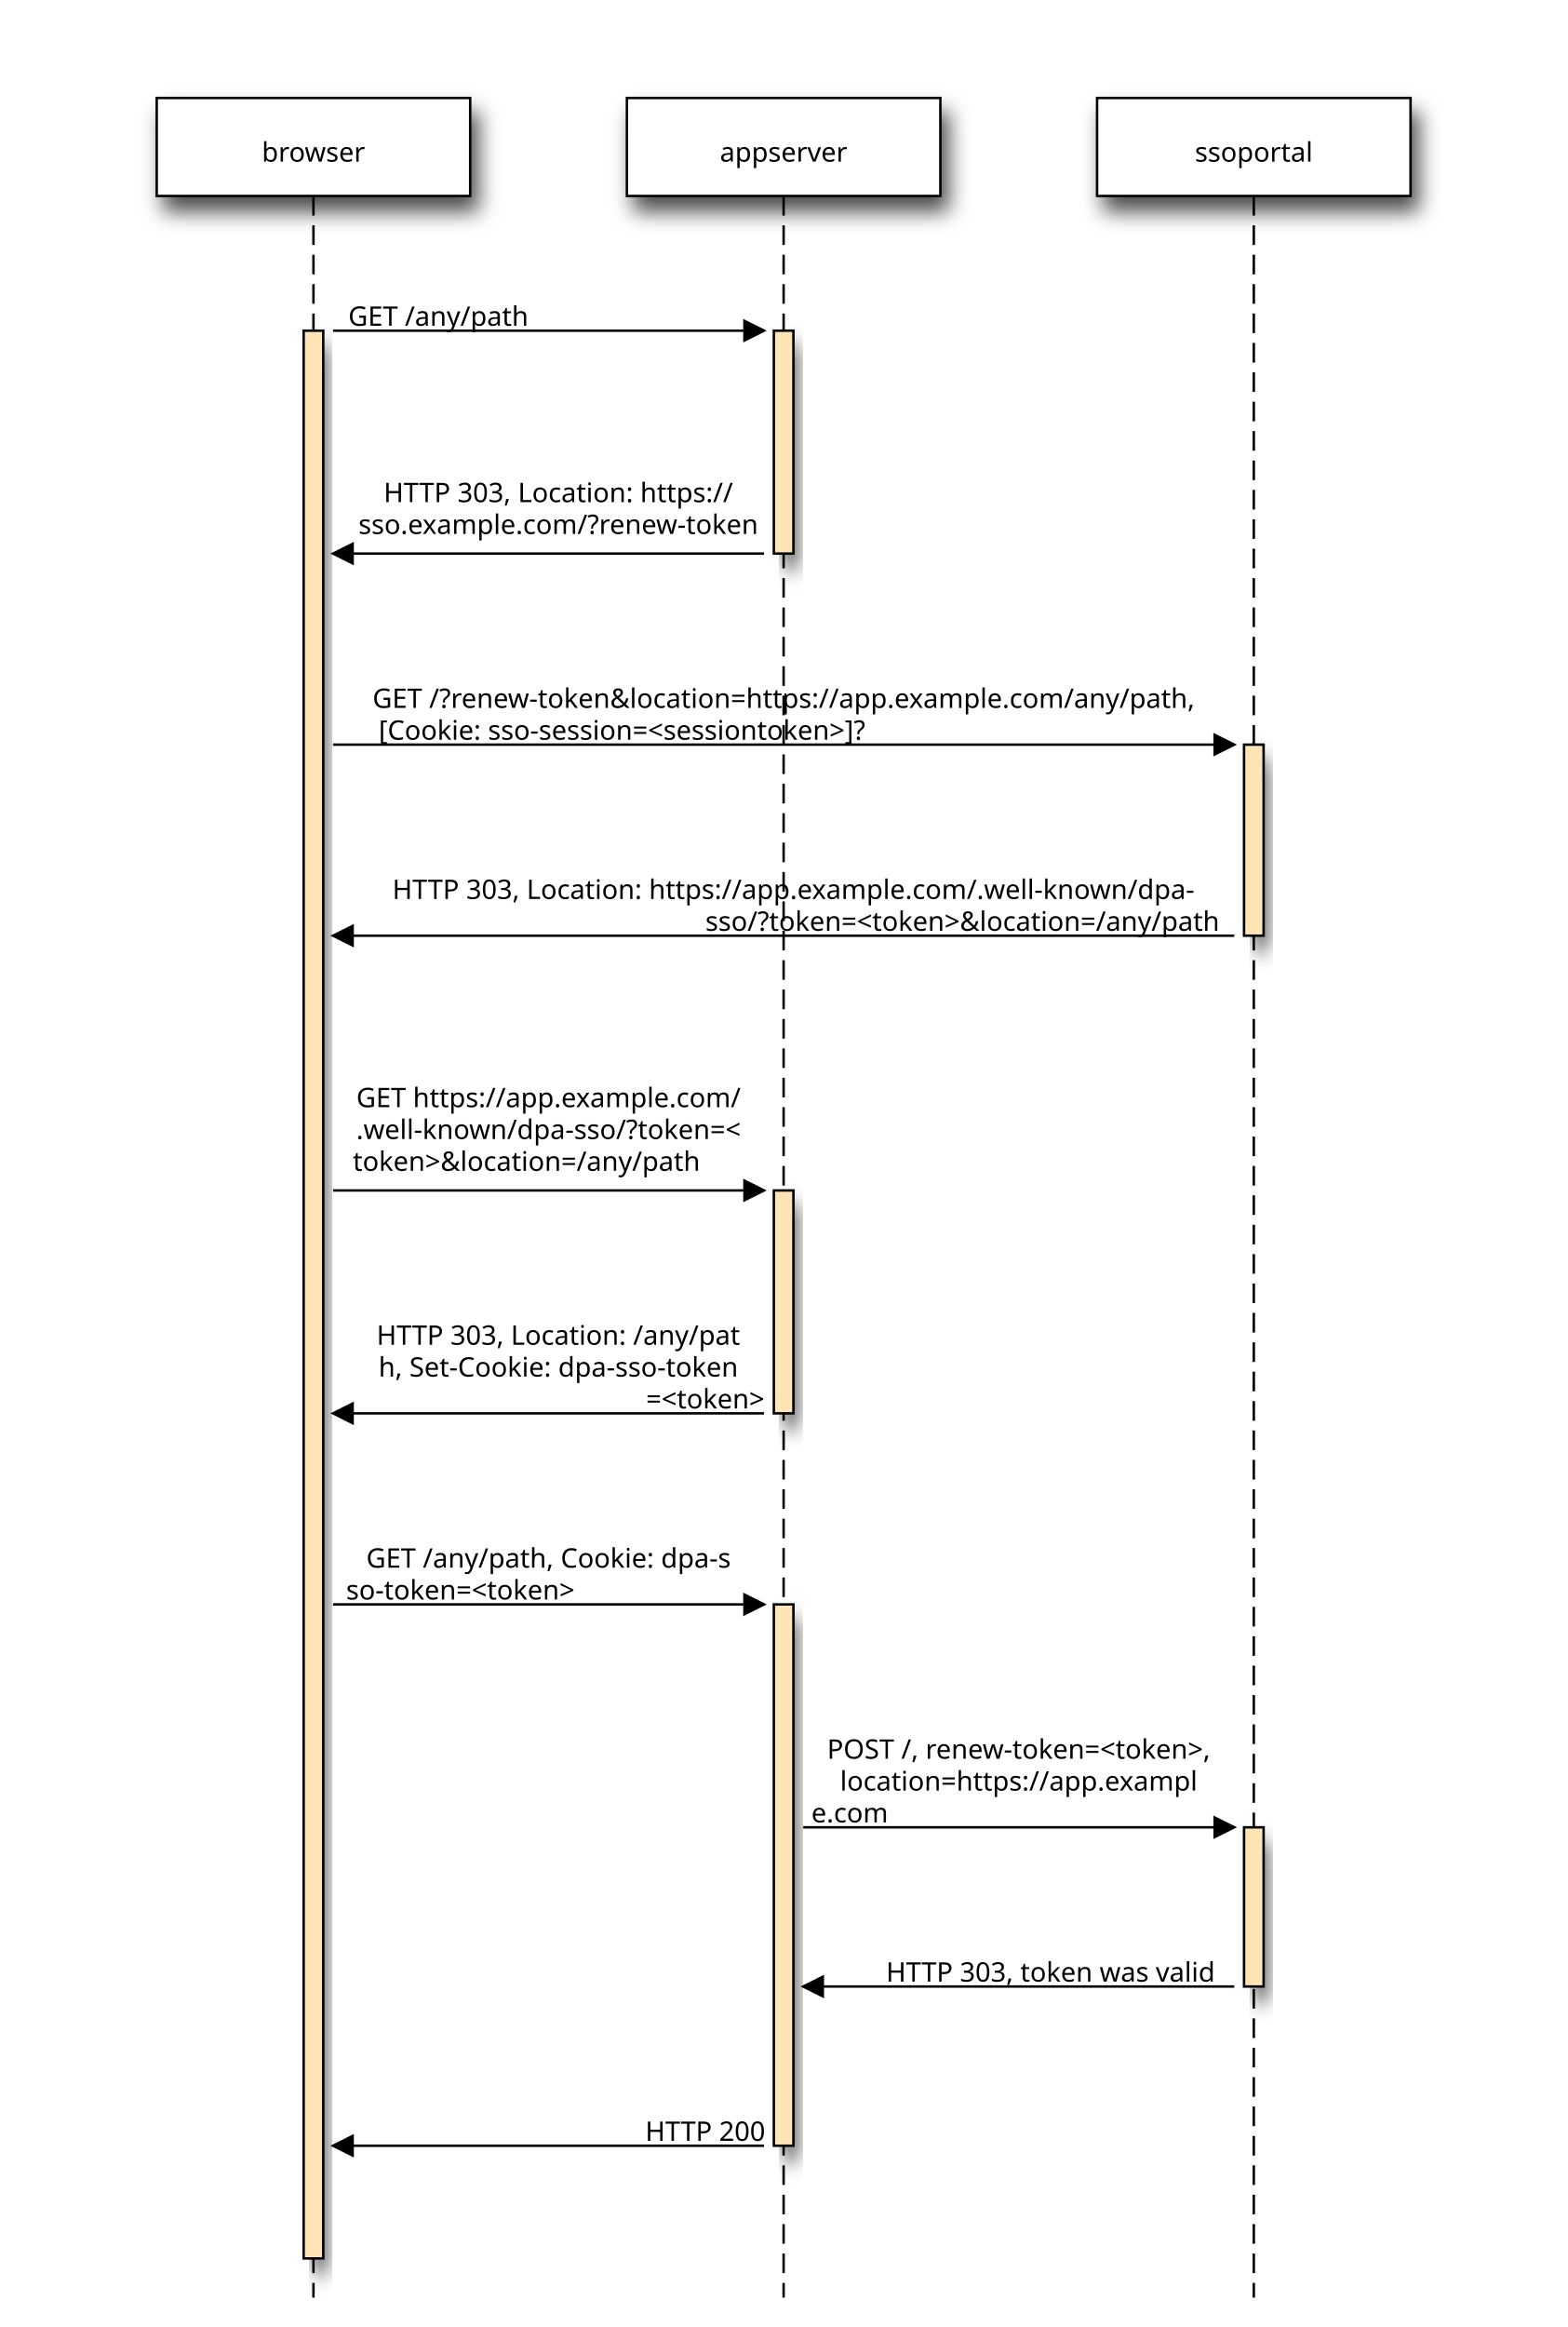
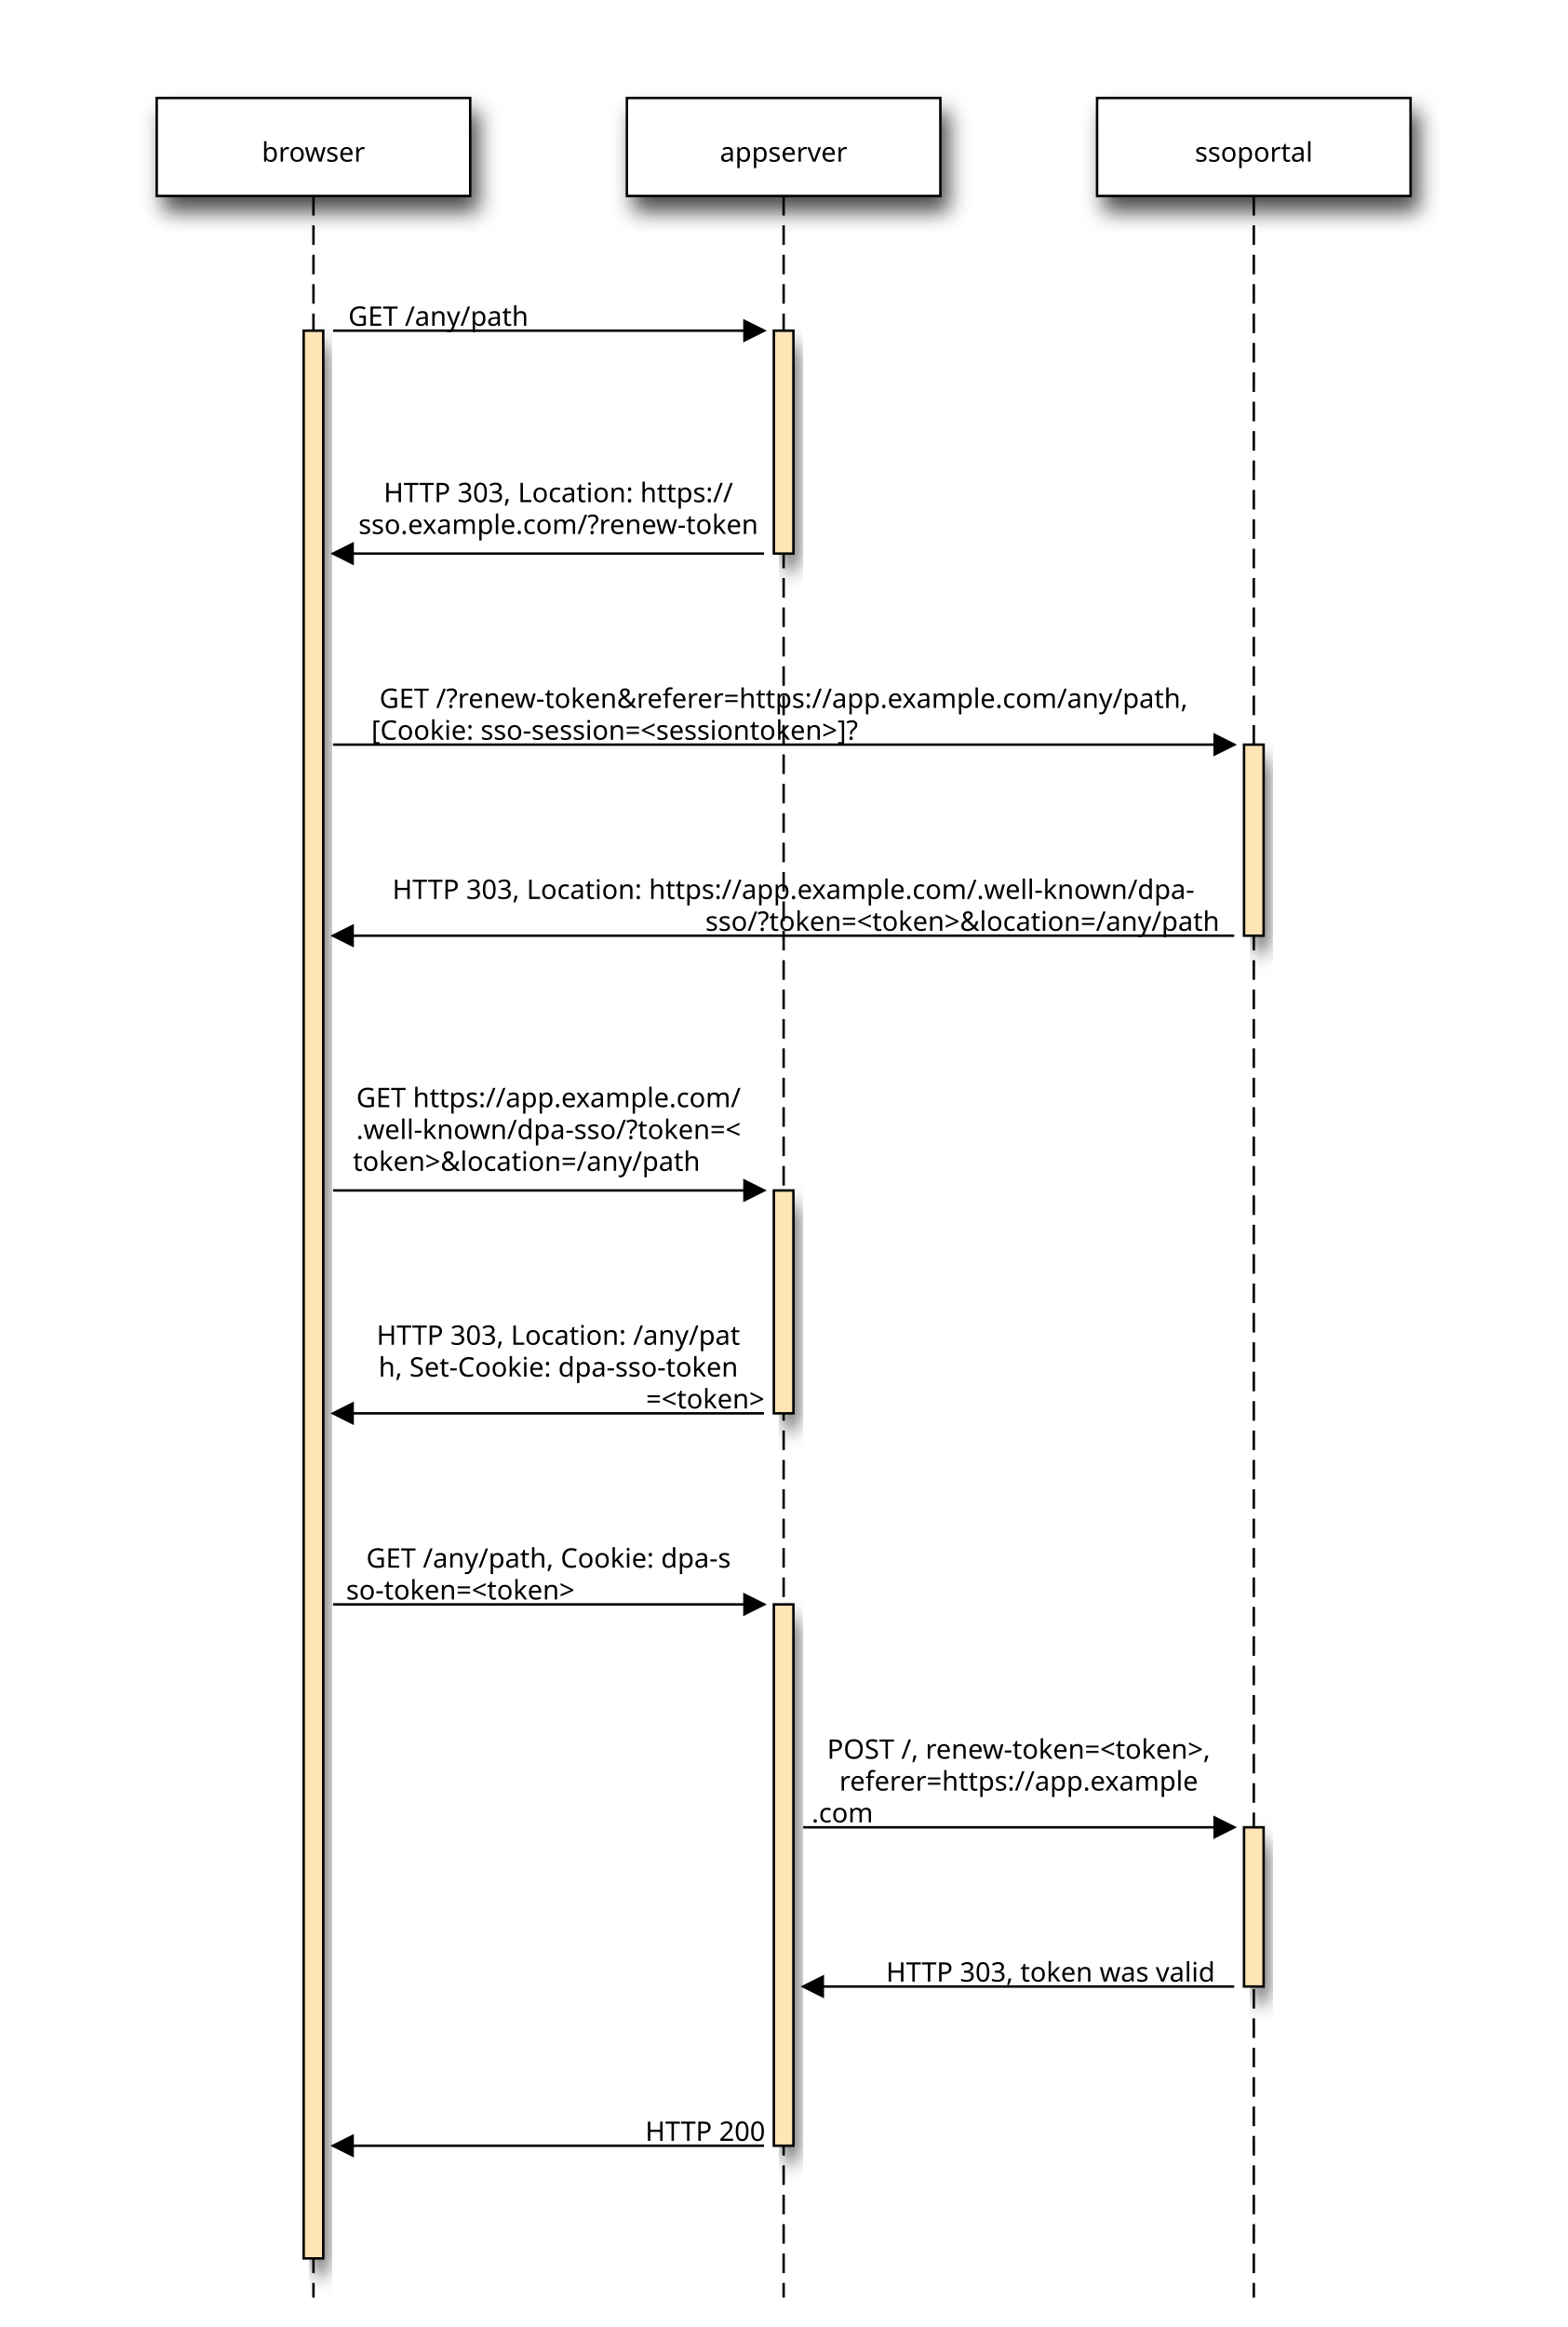
<svg xmlns="http://www.w3.org/2000/svg" viewBox="0 0 640 950">
  <defs id="defs_block">
    <filter height="1.504" id="filter_blur" width="1.157" x="-0.079" y="-0.252">
      <feGaussianBlur id="feGaussianBlur3780" stdDeviation="4.2" />
    </filter>
  </defs>
  <rect fill="rgb(0,0,0)" height="787" style="filter:url(#filter_blur);opacity:0.7;fill-opacity:1" width="8" x="127" y="141" />
  <rect fill="rgb(0,0,0)" height="91" style="filter:url(#filter_blur);opacity:0.7;fill-opacity:1" width="8" x="319" y="141" />
  <rect fill="rgb(0,0,0)" height="91" style="filter:url(#filter_blur);opacity:0.7;fill-opacity:1" width="8" x="319" y="492" />
  <rect fill="rgb(0,0,0)" height="221" style="filter:url(#filter_blur);opacity:0.7;fill-opacity:1" width="8" x="319" y="661" />
  <rect fill="rgb(0,0,0)" height="78" style="filter:url(#filter_blur);opacity:0.7;fill-opacity:1" width="8" x="511" y="310" />
  <rect fill="rgb(0,0,0)" height="65" style="filter:url(#filter_blur);opacity:0.7;fill-opacity:1" width="8" x="511" y="752" />
  <rect fill="rgb(0,0,0)" height="40" stroke="rgb(0,0,0)" style="filter:url(#filter_blur);opacity:0.7;fill-opacity:1" width="128" x="67" y="46" />
  <rect fill="rgb(0,0,0)" height="40" stroke="rgb(0,0,0)" style="filter:url(#filter_blur);opacity:0.7;fill-opacity:1" width="128" x="259" y="46" />
  <rect fill="rgb(0,0,0)" height="40" stroke="rgb(0,0,0)" style="filter:url(#filter_blur);opacity:0.7;fill-opacity:1" width="128" x="451" y="46" />
  <path d="M 128 80 L 128 938" fill="none" stroke="rgb(0,0,0)" stroke-dasharray="8 4" />
  <rect fill="moccasin" height="787" stroke="rgb(0,0,0)" width="8" x="124" y="135" />
  <path d="M 320 80 L 320 938" fill="none" stroke="rgb(0,0,0)" stroke-dasharray="8 4" />
  <rect fill="moccasin" height="91" stroke="rgb(0,0,0)" width="8" x="316" y="135" />
  <rect fill="moccasin" height="91" stroke="rgb(0,0,0)" width="8" x="316" y="486" />
  <rect fill="moccasin" height="221" stroke="rgb(0,0,0)" width="8" x="316" y="655" />
  <path d="M 512 80 L 512 938" fill="none" stroke="rgb(0,0,0)" stroke-dasharray="8 4" />
  <rect fill="moccasin" height="78" stroke="rgb(0,0,0)" width="8" x="508" y="304" />
  <rect fill="moccasin" height="65" stroke="rgb(0,0,0)" width="8" x="508" y="746" />
  <rect fill="rgb(255,255,255)" height="40" stroke="rgb(0,0,0)" width="128" x="64" y="40" />
  <text fill="rgb(0,0,0)" font-family="sans-serif" font-size="11" font-style="normal" font-weight="normal" text-anchor="middle" textLength="42" x="128.0" y="66">browser</text>
  <rect fill="rgb(255,255,255)" height="40" stroke="rgb(0,0,0)" width="128" x="256" y="40" />
  <text fill="rgb(0,0,0)" font-family="sans-serif" font-size="11" font-style="normal" font-weight="normal" text-anchor="middle" textLength="54" x="320.0" y="66">appserver</text>
  <rect fill="rgb(255,255,255)" height="40" stroke="rgb(0,0,0)" width="128" x="448" y="40" />
  <text fill="rgb(0,0,0)" font-family="sans-serif" font-size="11" font-style="normal" font-weight="normal" text-anchor="middle" textLength="54" x="512.0" y="66">ssoportal</text>
  <path d="M 136 135 L 312 135" fill="none" stroke="rgb(0,0,0)" />
  <polygon fill="rgb(0,0,0)" points="304,131 312,135 304,139" stroke="rgb(0,0,0)" />
  <path d="M 136 226 L 312 226" fill="none" stroke="rgb(0,0,0)" />
  <polygon fill="rgb(0,0,0)" points="144,222 136,226 144,230" stroke="rgb(0,0,0)" />
  <path d="M 136 304 L 504 304" fill="none" stroke="rgb(0,0,0)" />
  <polygon fill="rgb(0,0,0)" points="496,300 504,304 496,308" stroke="rgb(0,0,0)" />
  <path d="M 136 382 L 504 382" fill="none" stroke="rgb(0,0,0)" />
  <polygon fill="rgb(0,0,0)" points="144,378 136,382 144,386" stroke="rgb(0,0,0)" />
  <path d="M 136 486 L 312 486" fill="none" stroke="rgb(0,0,0)" />
  <polygon fill="rgb(0,0,0)" points="304,482 312,486 304,490" stroke="rgb(0,0,0)" />
  <path d="M 136 577 L 312 577" fill="none" stroke="rgb(0,0,0)" />
  <polygon fill="rgb(0,0,0)" points="144,573 136,577 144,581" stroke="rgb(0,0,0)" />
  <path d="M 136 655 L 312 655" fill="none" stroke="rgb(0,0,0)" />
  <polygon fill="rgb(0,0,0)" points="304,651 312,655 304,659" stroke="rgb(0,0,0)" />
  <path d="M 328 746 L 504 746" fill="none" stroke="rgb(0,0,0)" />
  <polygon fill="rgb(0,0,0)" points="496,742 504,746 496,750" stroke="rgb(0,0,0)" />
  <path d="M 328 811 L 504 811" fill="none" stroke="rgb(0,0,0)" />
  <polygon fill="rgb(0,0,0)" points="336,807 328,811 336,815" stroke="rgb(0,0,0)" />
  <path d="M 136 876 L 312 876" fill="none" stroke="rgb(0,0,0)" />
  <polygon fill="rgb(0,0,0)" points="144,872 136,876 144,880" stroke="rgb(0,0,0)" />
  <text fill="rgb(0,0,0)" font-family="sans-serif" font-size="11" font-style="normal" font-weight="normal" text-anchor="middle" textLength="78" x="179.0" y="133">GET /any/path</text>
  <text fill="rgb(0,0,0)" font-family="sans-serif" font-size="11" font-style="normal" font-weight="normal" text-anchor="middle" textLength="168" x="228.0" y="205">HTTP 303, Location: https://</text>
  <text fill="rgb(0,0,0)" font-family="sans-serif" font-size="11" font-style="normal" font-weight="normal" text-anchor="middle" textLength="168" x="228.0" y="218">sso.example.com/?renew-token</text>
-   <text fill="rgb(0,0,0)" font-family="sans-serif" font-size="11" font-style="normal" font-weight="normal" text-anchor="middle" textLength="360" x="320.0" y="289">GET /?renew-token&amp;location=https://app.example.com/any/path,</text>
-   <text fill="rgb(0,0,0)" font-family="sans-serif" font-size="11" font-style="normal" font-weight="normal" text-anchor="middle" textLength="228" x="254.0" y="302"> [Cookie: sso-session=&lt;sessiontoken&gt;]?</text>
+   <text fill="rgb(0,0,0)" font-family="sans-serif" font-size="11" font-style="normal" font-weight="normal" text-anchor="middle" textLength="360" x="320.0" y="289">GET /?renew-token&amp;referer=https://app.example.com/any/path, </text>
+   <text fill="rgb(0,0,0)" font-family="sans-serif" font-size="11" font-style="normal" font-weight="normal" text-anchor="middle" textLength="222" x="251.0" y="302">[Cookie: sso-session=&lt;sessiontoken&gt;]?</text>
  <text fill="rgb(0,0,0)" font-family="sans-serif" font-size="11" font-style="normal" font-weight="normal" text-anchor="middle" textLength="360" x="324.0" y="367">HTTP 303, Location: https://app.example.com/.well-known/dpa-</text>
  <text fill="rgb(0,0,0)" font-family="sans-serif" font-size="11" font-style="normal" font-weight="normal" text-anchor="middle" textLength="222" x="393.0" y="380">sso/?token=&lt;token&gt;&amp;location=/any/path</text>
  <text fill="rgb(0,0,0)" font-family="sans-serif" font-size="11" font-style="normal" font-weight="normal" text-anchor="middle" textLength="168" x="224.0" y="452">GET https://app.example.com/</text>
  <text fill="rgb(0,0,0)" font-family="sans-serif" font-size="11" font-style="normal" font-weight="normal" text-anchor="middle" textLength="168" x="224.0" y="465">.well-known/dpa-sso/?token=&lt;</text>
  <text fill="rgb(0,0,0)" font-family="sans-serif" font-size="11" font-style="normal" font-weight="normal" text-anchor="middle" textLength="150" x="215.0" y="478">token&gt;&amp;location=/any/path</text>
  <text fill="rgb(0,0,0)" font-family="sans-serif" font-size="11" font-style="normal" font-weight="normal" text-anchor="middle" textLength="168" x="228.0" y="549">HTTP 303, Location: /any/pat</text>
  <text fill="rgb(0,0,0)" font-family="sans-serif" font-size="11" font-style="normal" font-weight="normal" text-anchor="middle" textLength="168" x="228.0" y="562">h, Set-Cookie: dpa-sso-token</text>
  <text fill="rgb(0,0,0)" font-family="sans-serif" font-size="11" font-style="normal" font-weight="normal" text-anchor="middle" textLength="48" x="288.0" y="575">=&lt;token&gt;</text>
  <text fill="rgb(0,0,0)" font-family="sans-serif" font-size="11" font-style="normal" font-weight="normal" text-anchor="middle" textLength="168" x="224.0" y="640">GET /any/path, Cookie: dpa-s</text>
  <text fill="rgb(0,0,0)" font-family="sans-serif" font-size="11" font-style="normal" font-weight="normal" text-anchor="middle" textLength="96" x="188.0" y="653">so-token=&lt;token&gt;</text>
  <text fill="rgb(0,0,0)" font-family="sans-serif" font-size="11" font-style="normal" font-weight="normal" text-anchor="middle" textLength="168" x="416.0" y="718">POST /, renew-token=&lt;token&gt;,</text>
-   <text fill="rgb(0,0,0)" font-family="sans-serif" font-size="11" font-style="normal" font-weight="normal" text-anchor="middle" textLength="168" x="416.0" y="731"> location=https://app.exampl</text>
-   <text fill="rgb(0,0,0)" font-family="sans-serif" font-size="11" font-style="normal" font-weight="normal" text-anchor="middle" textLength="30" x="347.0" y="744">e.com</text>
+   <text fill="rgb(0,0,0)" font-family="sans-serif" font-size="11" font-style="normal" font-weight="normal" text-anchor="middle" textLength="168" x="416.0" y="731"> referer=https://app.example</text>
+   <text fill="rgb(0,0,0)" font-family="sans-serif" font-size="11" font-style="normal" font-weight="normal" text-anchor="middle" textLength="24" x="344.0" y="744">.com</text>
  <text fill="rgb(0,0,0)" font-family="sans-serif" font-size="11" font-style="normal" font-weight="normal" text-anchor="middle" textLength="150" x="429.0" y="809">HTTP 303, token was valid</text>
  <text fill="rgb(0,0,0)" font-family="sans-serif" font-size="11" font-style="normal" font-weight="normal" text-anchor="middle" textLength="48" x="288.0" y="874">HTTP 200</text>
</svg>
